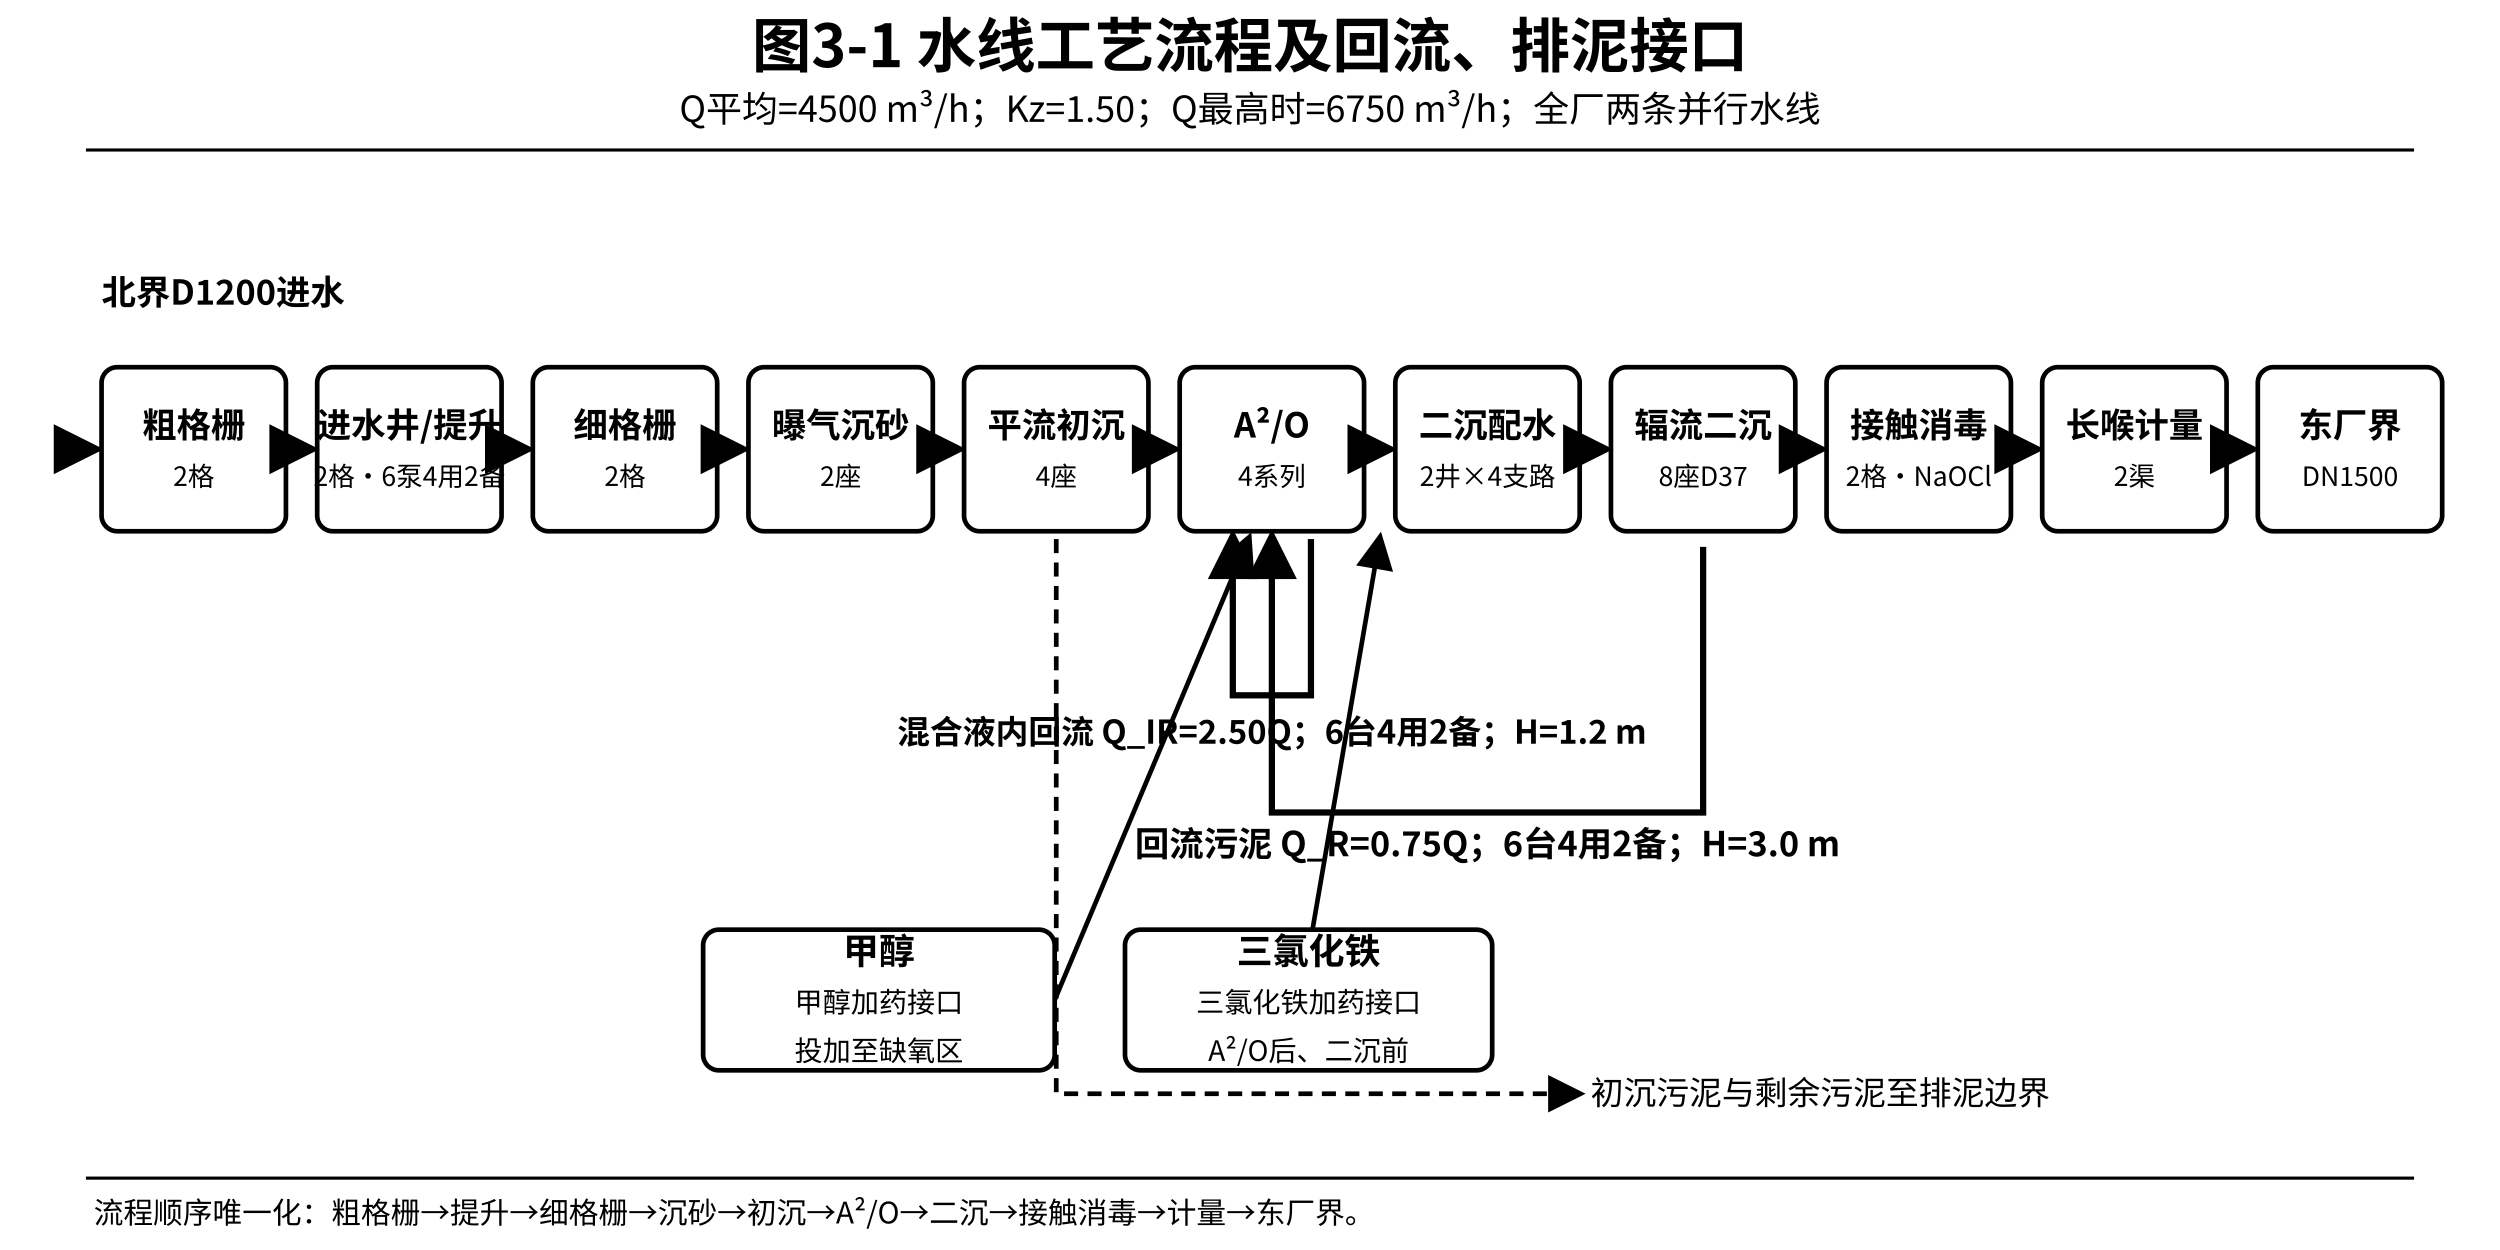
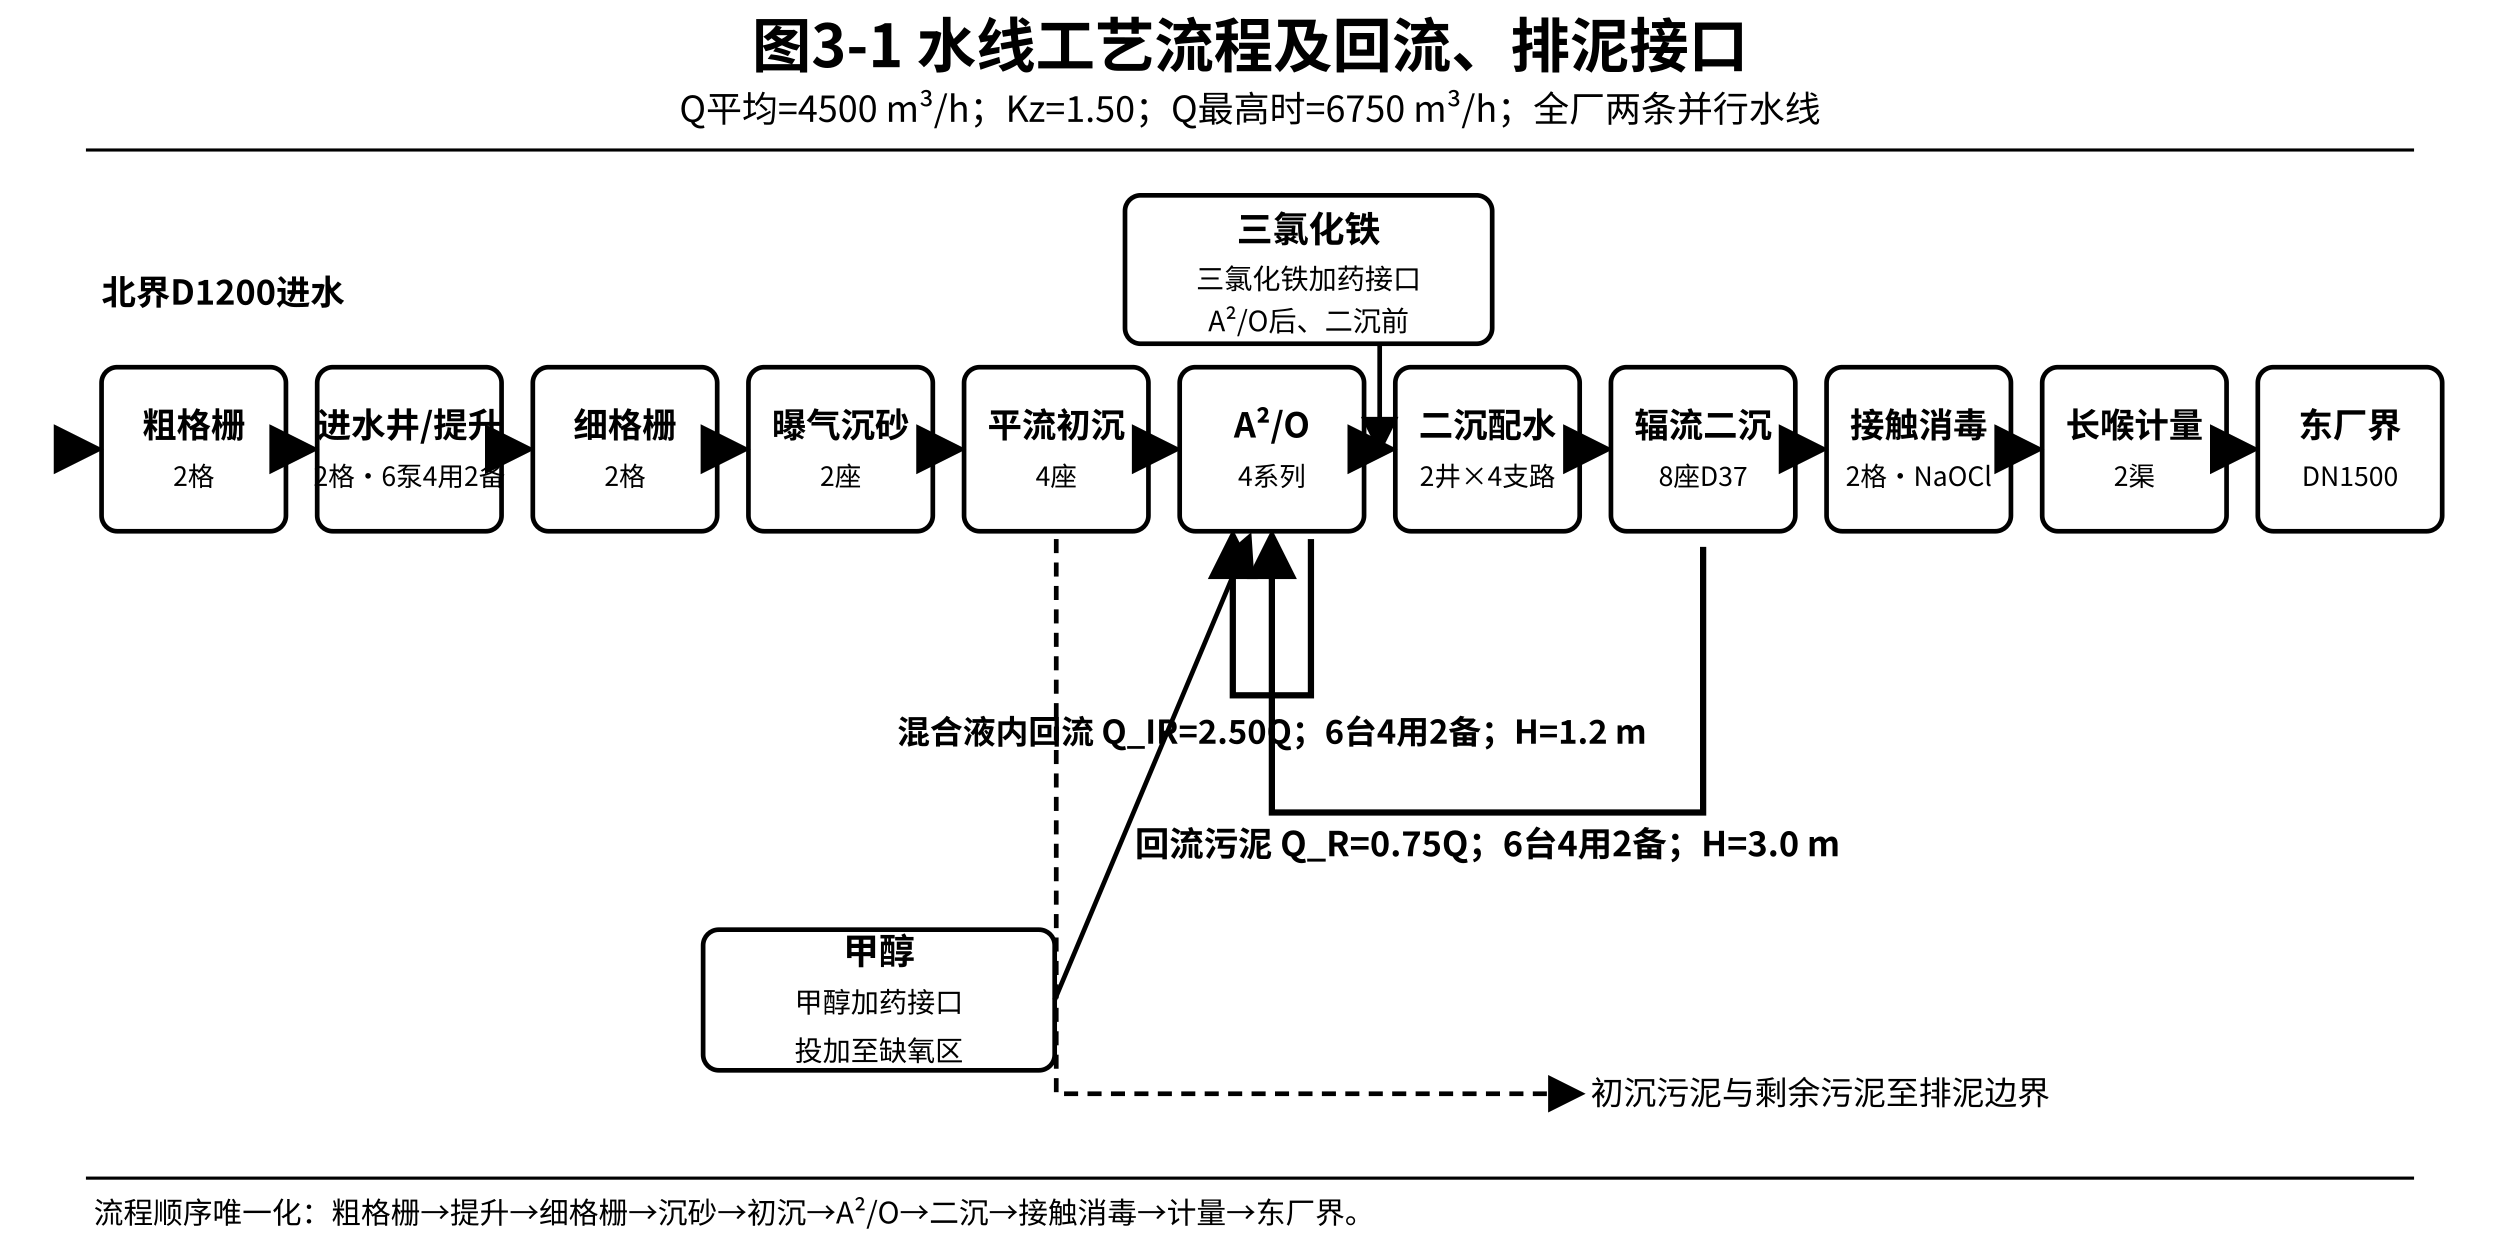
<svg xmlns="http://www.w3.org/2000/svg" width="1600" height="800" viewBox="0 0 1600 800">
  <defs>
    <marker id="arr-blue" viewBox="0 0 10 10" refX="8" refY="5" markerWidth="8" markerHeight="8" orient="auto">
      <path d="M0 0 L10 5 L0 10 z" fill="#000000" />
    </marker>
    <marker id="arr-green" viewBox="0 0 10 10" refX="8" refY="5" markerWidth="8" markerHeight="8" orient="auto">
      <path d="M0 0 L10 5 L0 10 z" fill="#000000" />
    </marker>
    <marker id="arr-orange" viewBox="0 0 10 10" refX="8" refY="5" markerWidth="8" markerHeight="8" orient="auto">
      <path d="M0 0 L10 5 L0 10 z" fill="#000000" />
    </marker>
    <marker id="arr-purple" viewBox="0 0 10 10" refX="8" refY="5" markerWidth="8" markerHeight="8" orient="auto">
      <path d="M0 0 L10 5 L0 10 z" fill="#000000" />
    </marker>
    <marker id="arr-brown" viewBox="0 0 10 10" refX="8" refY="5" markerWidth="8" markerHeight="8" orient="auto">
      <path d="M0 0 L10 5 L0 10 z" fill="#000000" />
    </marker>
    <marker id="arr-dark" viewBox="0 0 10 10" refX="8" refY="5" markerWidth="8" markerHeight="8" orient="auto">
      <path d="M0 0 L10 5 L0 10 z" fill="#000000" />
    </marker>
  </defs>
  <style>
              text{font-family:"Songti SC","SimSun","Noto Sans CJK SC","Microsoft YaHei",sans-serif;fill:#000000}
              .title{font-size:38px;font-weight:700}.subtitle{font-size:23px;fill:#000000}
              .h{font-size:29px;font-weight:700}.body{font-size:24px}.small{font-size:20px}.tiny{font-size:17px}
            </style>
  <rect width="1600" height="800" fill="#FFFFFF" />
  <text x="800" y="43" text-anchor="middle" font-size="38" font-weight="700" fill="#000000">图3-1  水线工艺流程及回流、排泥接口</text>
  <text x="800" y="78" text-anchor="middle" font-size="23" font-weight="400" fill="#000000">Q平均=4500 m³/h；Kz=1.50；Q最高时=6750 m³/h；全厂两条并行水线</text>
  <line x1="55" y1="96" x2="1545" y2="96" stroke="#000000" stroke-width="2" />
  <rect x="65" y="235" width="118" height="105" rx="10" fill="#FFFFFF" stroke="#000000" stroke-width="3" />
  <text x="124" y="280" text-anchor="middle" font-size="22" font-weight="700" fill="#000000">粗格栅</text>
  <text x="124" y="311" text-anchor="middle" font-size="17" font-weight="400" fill="#000000">2格</text>
  <rect x="203" y="235" width="118" height="105" rx="10" fill="#FFFFFF" stroke="#000000" stroke-width="3" />
  <text x="262" y="280" text-anchor="middle" font-size="22" font-weight="700" fill="#000000">进水井/提升</text>
  <text x="262" y="311" text-anchor="middle" font-size="17" font-weight="400" fill="#000000">2格·6泵4用2备</text>
  <line x1="185" y1="287.5" x2="198" y2="287.5" stroke="#000000" stroke-width="4" marker-end="url(#arr-blue)" />
  <rect x="341" y="235" width="118" height="105" rx="10" fill="#FFFFFF" stroke="#000000" stroke-width="3" />
  <text x="400" y="280" text-anchor="middle" font-size="22" font-weight="700" fill="#000000">细格栅</text>
  <text x="400" y="311" text-anchor="middle" font-size="17" font-weight="400" fill="#000000">2格</text>
  <line x1="323" y1="287.5" x2="336" y2="287.5" stroke="#000000" stroke-width="4" marker-end="url(#arr-blue)" />
  <rect x="479" y="235" width="118" height="105" rx="10" fill="#FFFFFF" stroke="#000000" stroke-width="3" />
  <text x="538" y="280" text-anchor="middle" font-size="22" font-weight="700" fill="#000000">曝气沉砂</text>
  <text x="538" y="311" text-anchor="middle" font-size="17" font-weight="400" fill="#000000">2座</text>
  <line x1="461" y1="287.5" x2="474" y2="287.5" stroke="#000000" stroke-width="4" marker-end="url(#arr-blue)" />
  <rect x="617" y="235" width="118" height="105" rx="10" fill="#FFFFFF" stroke="#000000" stroke-width="3" />
  <text x="676" y="280" text-anchor="middle" font-size="22" font-weight="700" fill="#000000">平流初沉</text>
  <text x="676" y="311" text-anchor="middle" font-size="17" font-weight="400" fill="#000000">4座</text>
  <line x1="599" y1="287.5" x2="612" y2="287.5" stroke="#000000" stroke-width="4" marker-end="url(#arr-blue)" />
  <rect x="755" y="235" width="118" height="105" rx="10" fill="#FFFFFF" stroke="#000000" stroke-width="3" />
  <text x="814" y="280" text-anchor="middle" font-size="22" font-weight="700" fill="#000000">A²/O</text>
  <text x="814" y="311" text-anchor="middle" font-size="17" font-weight="400" fill="#000000">4系列</text>
  <line x1="737" y1="287.5" x2="750" y2="287.5" stroke="#000000" stroke-width="4" marker-end="url(#arr-blue)" />
  <rect x="893" y="235" width="118" height="105" rx="10" fill="#FFFFFF" stroke="#000000" stroke-width="3" />
  <text x="952" y="280" text-anchor="middle" font-size="22" font-weight="700" fill="#000000">二沉配水</text>
  <text x="952" y="311" text-anchor="middle" font-size="17" font-weight="400" fill="#000000">2井×4支路</text>
  <line x1="875" y1="287.5" x2="888" y2="287.5" stroke="#000000" stroke-width="4" marker-end="url(#arr-blue)" />
  <rect x="1031" y="235" width="118" height="105" rx="10" fill="#FFFFFF" stroke="#000000" stroke-width="3" />
  <text x="1090" y="280" text-anchor="middle" font-size="22" font-weight="700" fill="#000000">辐流二沉</text>
  <text x="1090" y="311" text-anchor="middle" font-size="17" font-weight="400" fill="#000000">8座D37</text>
  <line x1="1013" y1="287.5" x2="1026" y2="287.5" stroke="#000000" stroke-width="4" marker-end="url(#arr-blue)" />
  <rect x="1169" y="235" width="118" height="105" rx="10" fill="#FFFFFF" stroke="#000000" stroke-width="3" />
  <text x="1228" y="280" text-anchor="middle" font-size="22" font-weight="700" fill="#000000">接触消毒</text>
  <text x="1228" y="311" text-anchor="middle" font-size="17" font-weight="400" fill="#000000">2格·NaOCl</text>
  <line x1="1151" y1="287.5" x2="1164" y2="287.5" stroke="#000000" stroke-width="4" marker-end="url(#arr-blue)" />
  <rect x="1307" y="235" width="118" height="105" rx="10" fill="#FFFFFF" stroke="#000000" stroke-width="3" />
  <text x="1366" y="280" text-anchor="middle" font-size="22" font-weight="700" fill="#000000">长喉计量</text>
  <text x="1366" y="311" text-anchor="middle" font-size="17" font-weight="400" fill="#000000">2渠</text>
  <line x1="1289" y1="287.5" x2="1302" y2="287.5" stroke="#000000" stroke-width="4" marker-end="url(#arr-blue)" />
  <rect x="1445" y="235" width="118" height="105" rx="10" fill="#FFFFFF" stroke="#000000" stroke-width="3" />
  <text x="1504" y="280" text-anchor="middle" font-size="22" font-weight="700" fill="#000000">东厂界</text>
  <text x="1504" y="311" text-anchor="middle" font-size="17" font-weight="400" fill="#000000">DN1500</text>
  <line x1="1427" y1="287.5" x2="1440" y2="287.5" stroke="#000000" stroke-width="4" marker-end="url(#arr-blue)" />
  <text x="65" y="195" text-anchor="start" font-size="22" font-weight="700" fill="#000000">北界D1200进水</text>
  <line x1="45" y1="287.5" x2="60" y2="287.5" stroke="#000000" stroke-width="4" marker-end="url(#arr-blue)" />
  <polyline points="1090,350 1090,520 814,520 814,345" fill="none" stroke="#000000" stroke-width="4" marker-end="url(#arr-brown)" />
  <text x="952" y="548" text-anchor="middle" font-size="22" font-weight="700" fill="#000000">回流污泥 Q_R=0.75Q；6台4用2备；H=3.0 m</text>
  <polyline points="839,345 839,445 789,445 789,345" fill="none" stroke="#000000" stroke-width="4" marker-end="url(#arr-purple)" />
  <text x="814" y="476" text-anchor="middle" font-size="21" font-weight="700" fill="#000000">混合液内回流 Q_IR=2.50Q；6台4用2备；H=1.2 m</text>
  <rect x="450" y="595" width="225" height="90" rx="10" fill="#FFFFFF" stroke="#000000" stroke-width="3" />
  <text x="562.5" y="617" text-anchor="middle" font-size="23" font-weight="700" fill="#000000">甲醇</text>
  <text x="562.5" y="648" text-anchor="middle" font-size="18" font-weight="400" fill="#000000">甲醇加药接口</text>
  <text x="562.5" y="679" text-anchor="middle" font-size="18" font-weight="400" fill="#000000">投加至缺氧区</text>
  <line x1="675" y1="640" x2="799" y2="345" stroke="#000000" stroke-width="3" marker-end="url(#arr-orange)" />
-   <rect x="720" y="595" width="235" height="90" rx="10" fill="#FFFFFF" stroke="#000000" stroke-width="3" />
-   <text x="837.5" y="617" text-anchor="middle" font-size="23" font-weight="700" fill="#000000">三氯化铁</text>
-   <text x="837.5" y="648" text-anchor="middle" font-size="18" font-weight="400" fill="#000000">三氯化铁加药接口</text>
-   <text x="837.5" y="679" text-anchor="middle" font-size="18" font-weight="400" fill="#000000">A²/O后、二沉前</text>
-   <line x1="840" y1="595" x2="883" y2="345" stroke="#000000" stroke-width="3" marker-end="url(#arr-orange)" />
+   <rect x="720" y="125" width="235" height="95" rx="10" fill="#FFFFFF" stroke="#000000" stroke-width="3" />
+   <text x="837.5" y="155" text-anchor="middle" font-size="23" font-weight="700" fill="#000000">三氯化铁</text>
+   <text x="837.5" y="185" text-anchor="middle" font-size="18" font-weight="400" fill="#000000">三氯化铁加药接口</text>
+   <text x="837.5" y="212" text-anchor="middle" font-size="18" font-weight="400" fill="#000000">A²/O后、二沉前</text>
+   <polyline points="883,220 883,286" fill="none" stroke="#000000" stroke-width="3" marker-end="url(#arr-orange)" />
  <polyline points="676,345 676,700 1010,700" fill="none" stroke="#000000" stroke-width="3" marker-end="url(#arr-dark)" stroke-dasharray="9 6" />
  <text x="1018" y="707" text-anchor="start" font-size="21" font-weight="400" fill="#000000">初沉污泥与剩余污泥至排泥边界</text>
  <line x1="55" y1="754" x2="1545" y2="754" stroke="#000000" stroke-width="2" />
  <text x="60" y="783" text-anchor="start" font-size="19" font-weight="400" fill="#000000">流程顺序唯一化：粗格栅→提升→细格栅→沉砂→初沉→A²/O→二沉→接触消毒→计量→东厂界。</text>
</svg>
